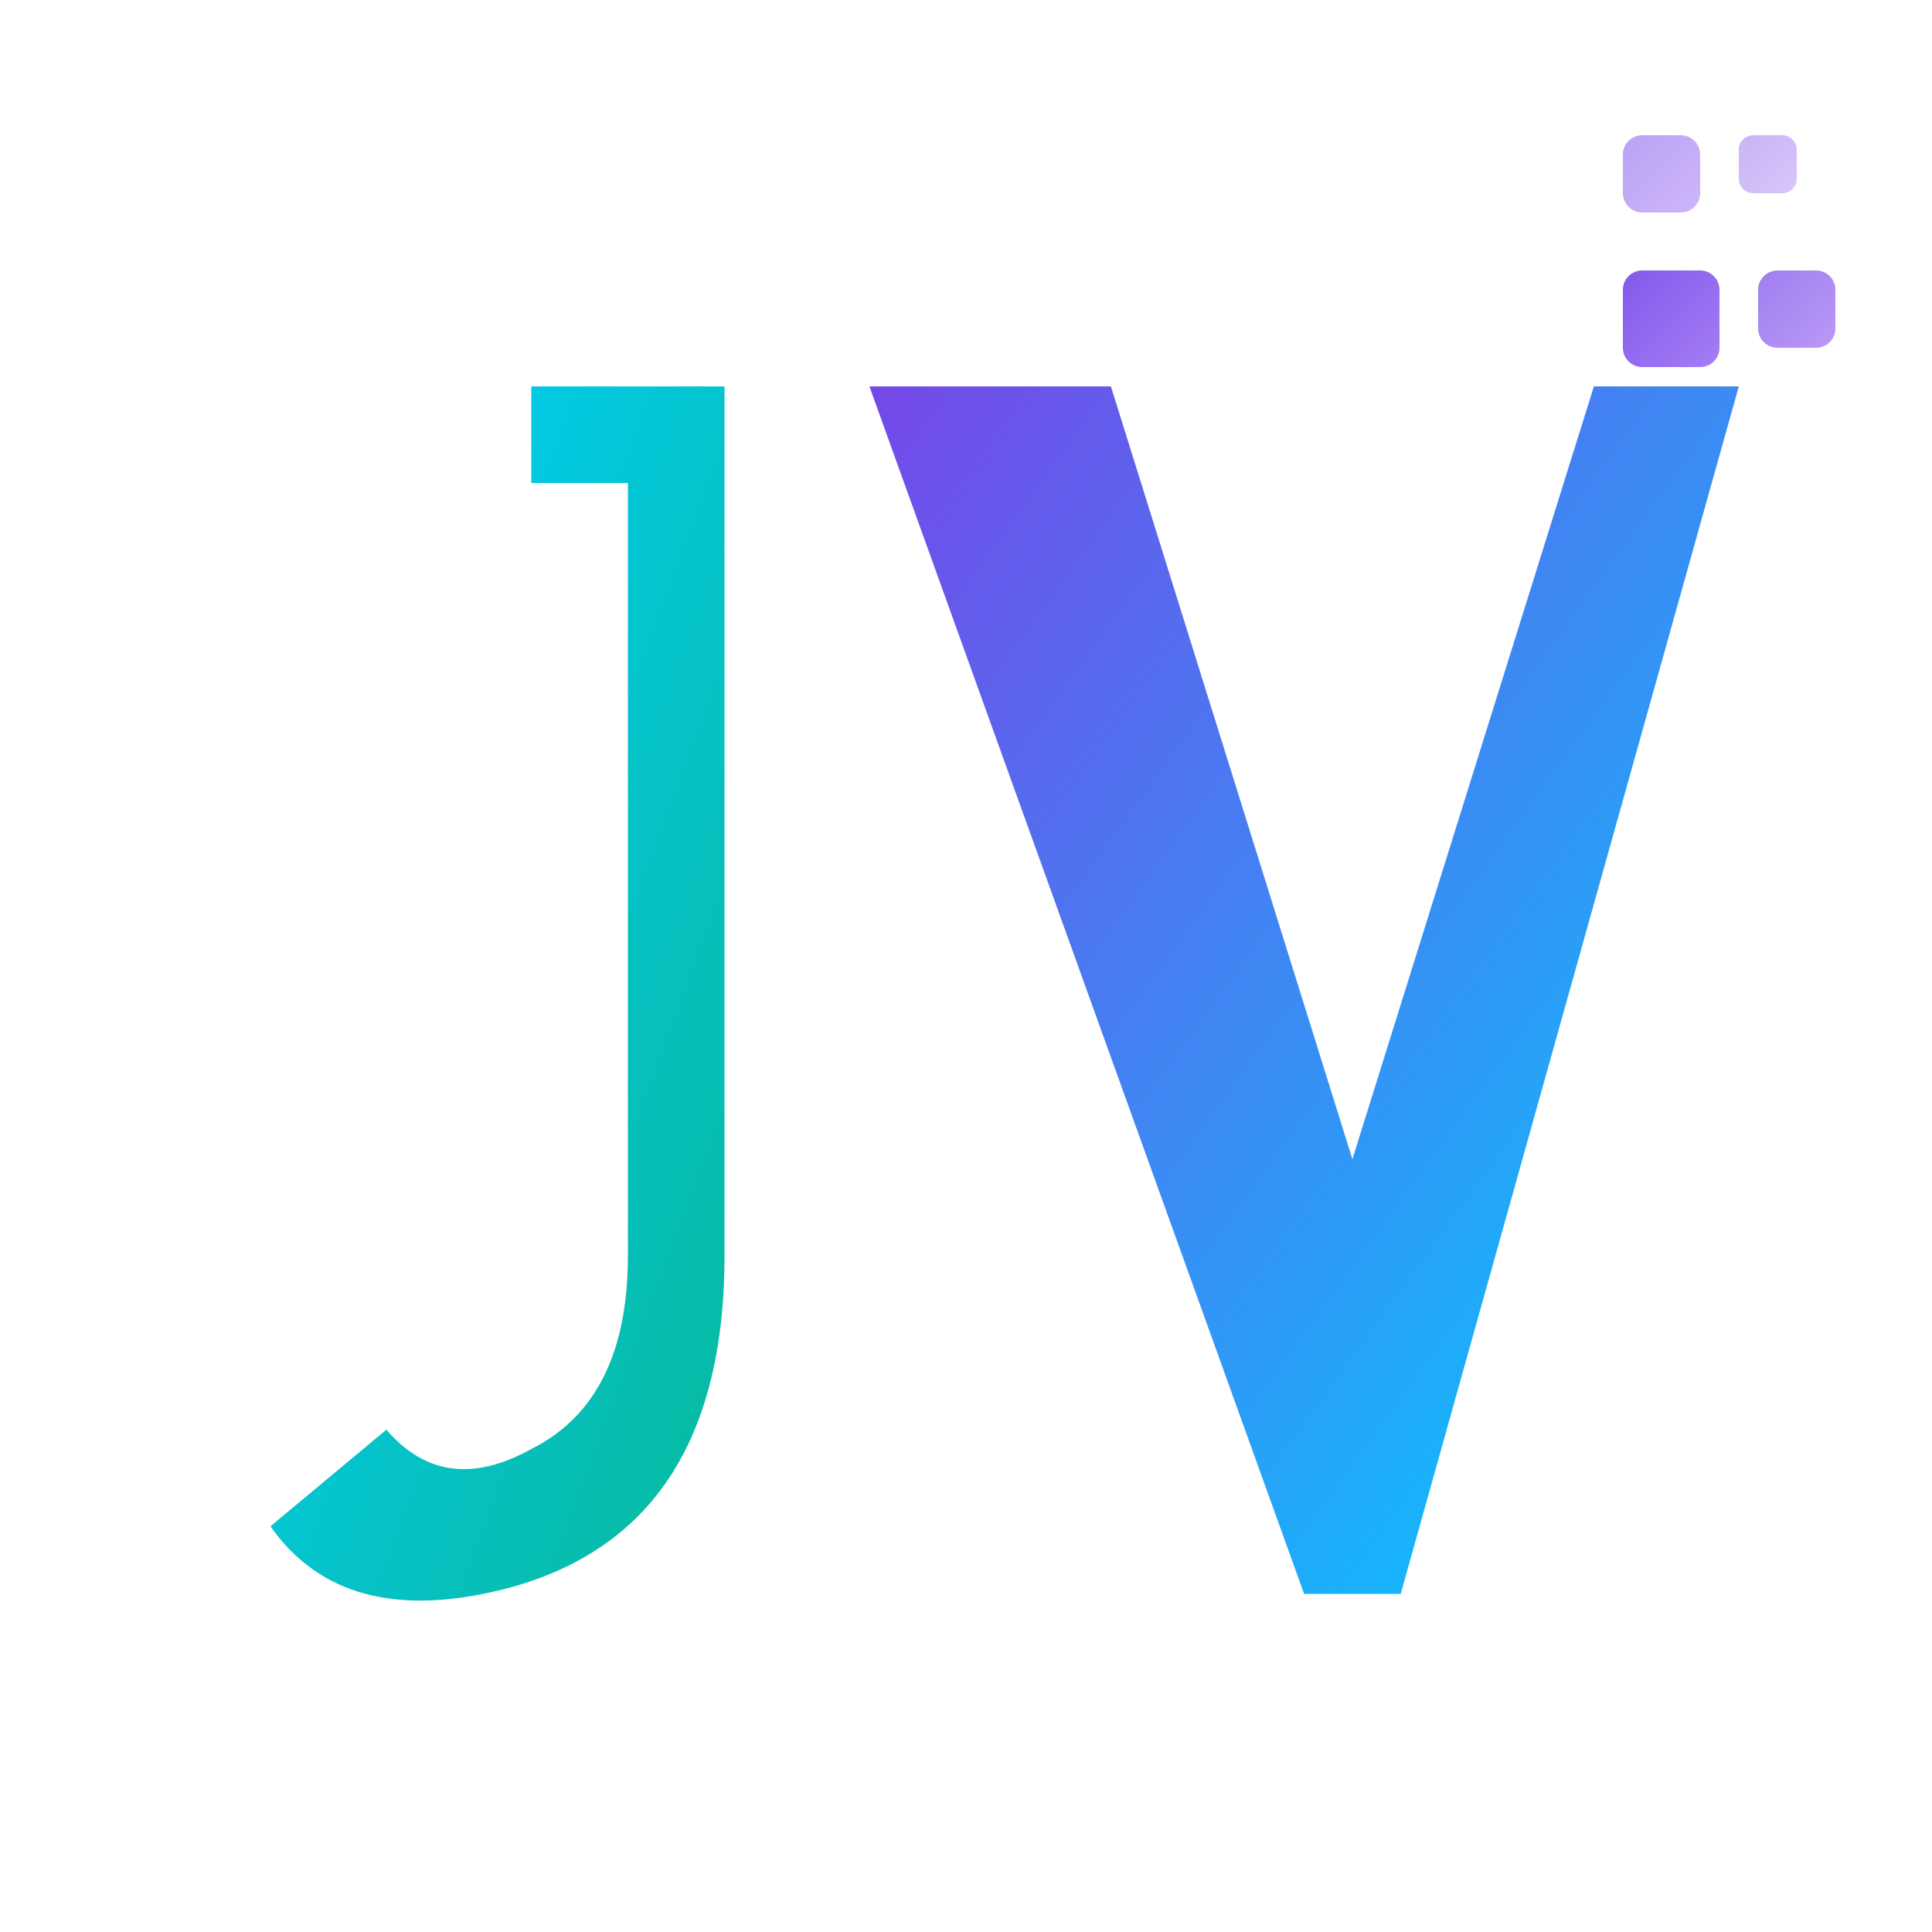
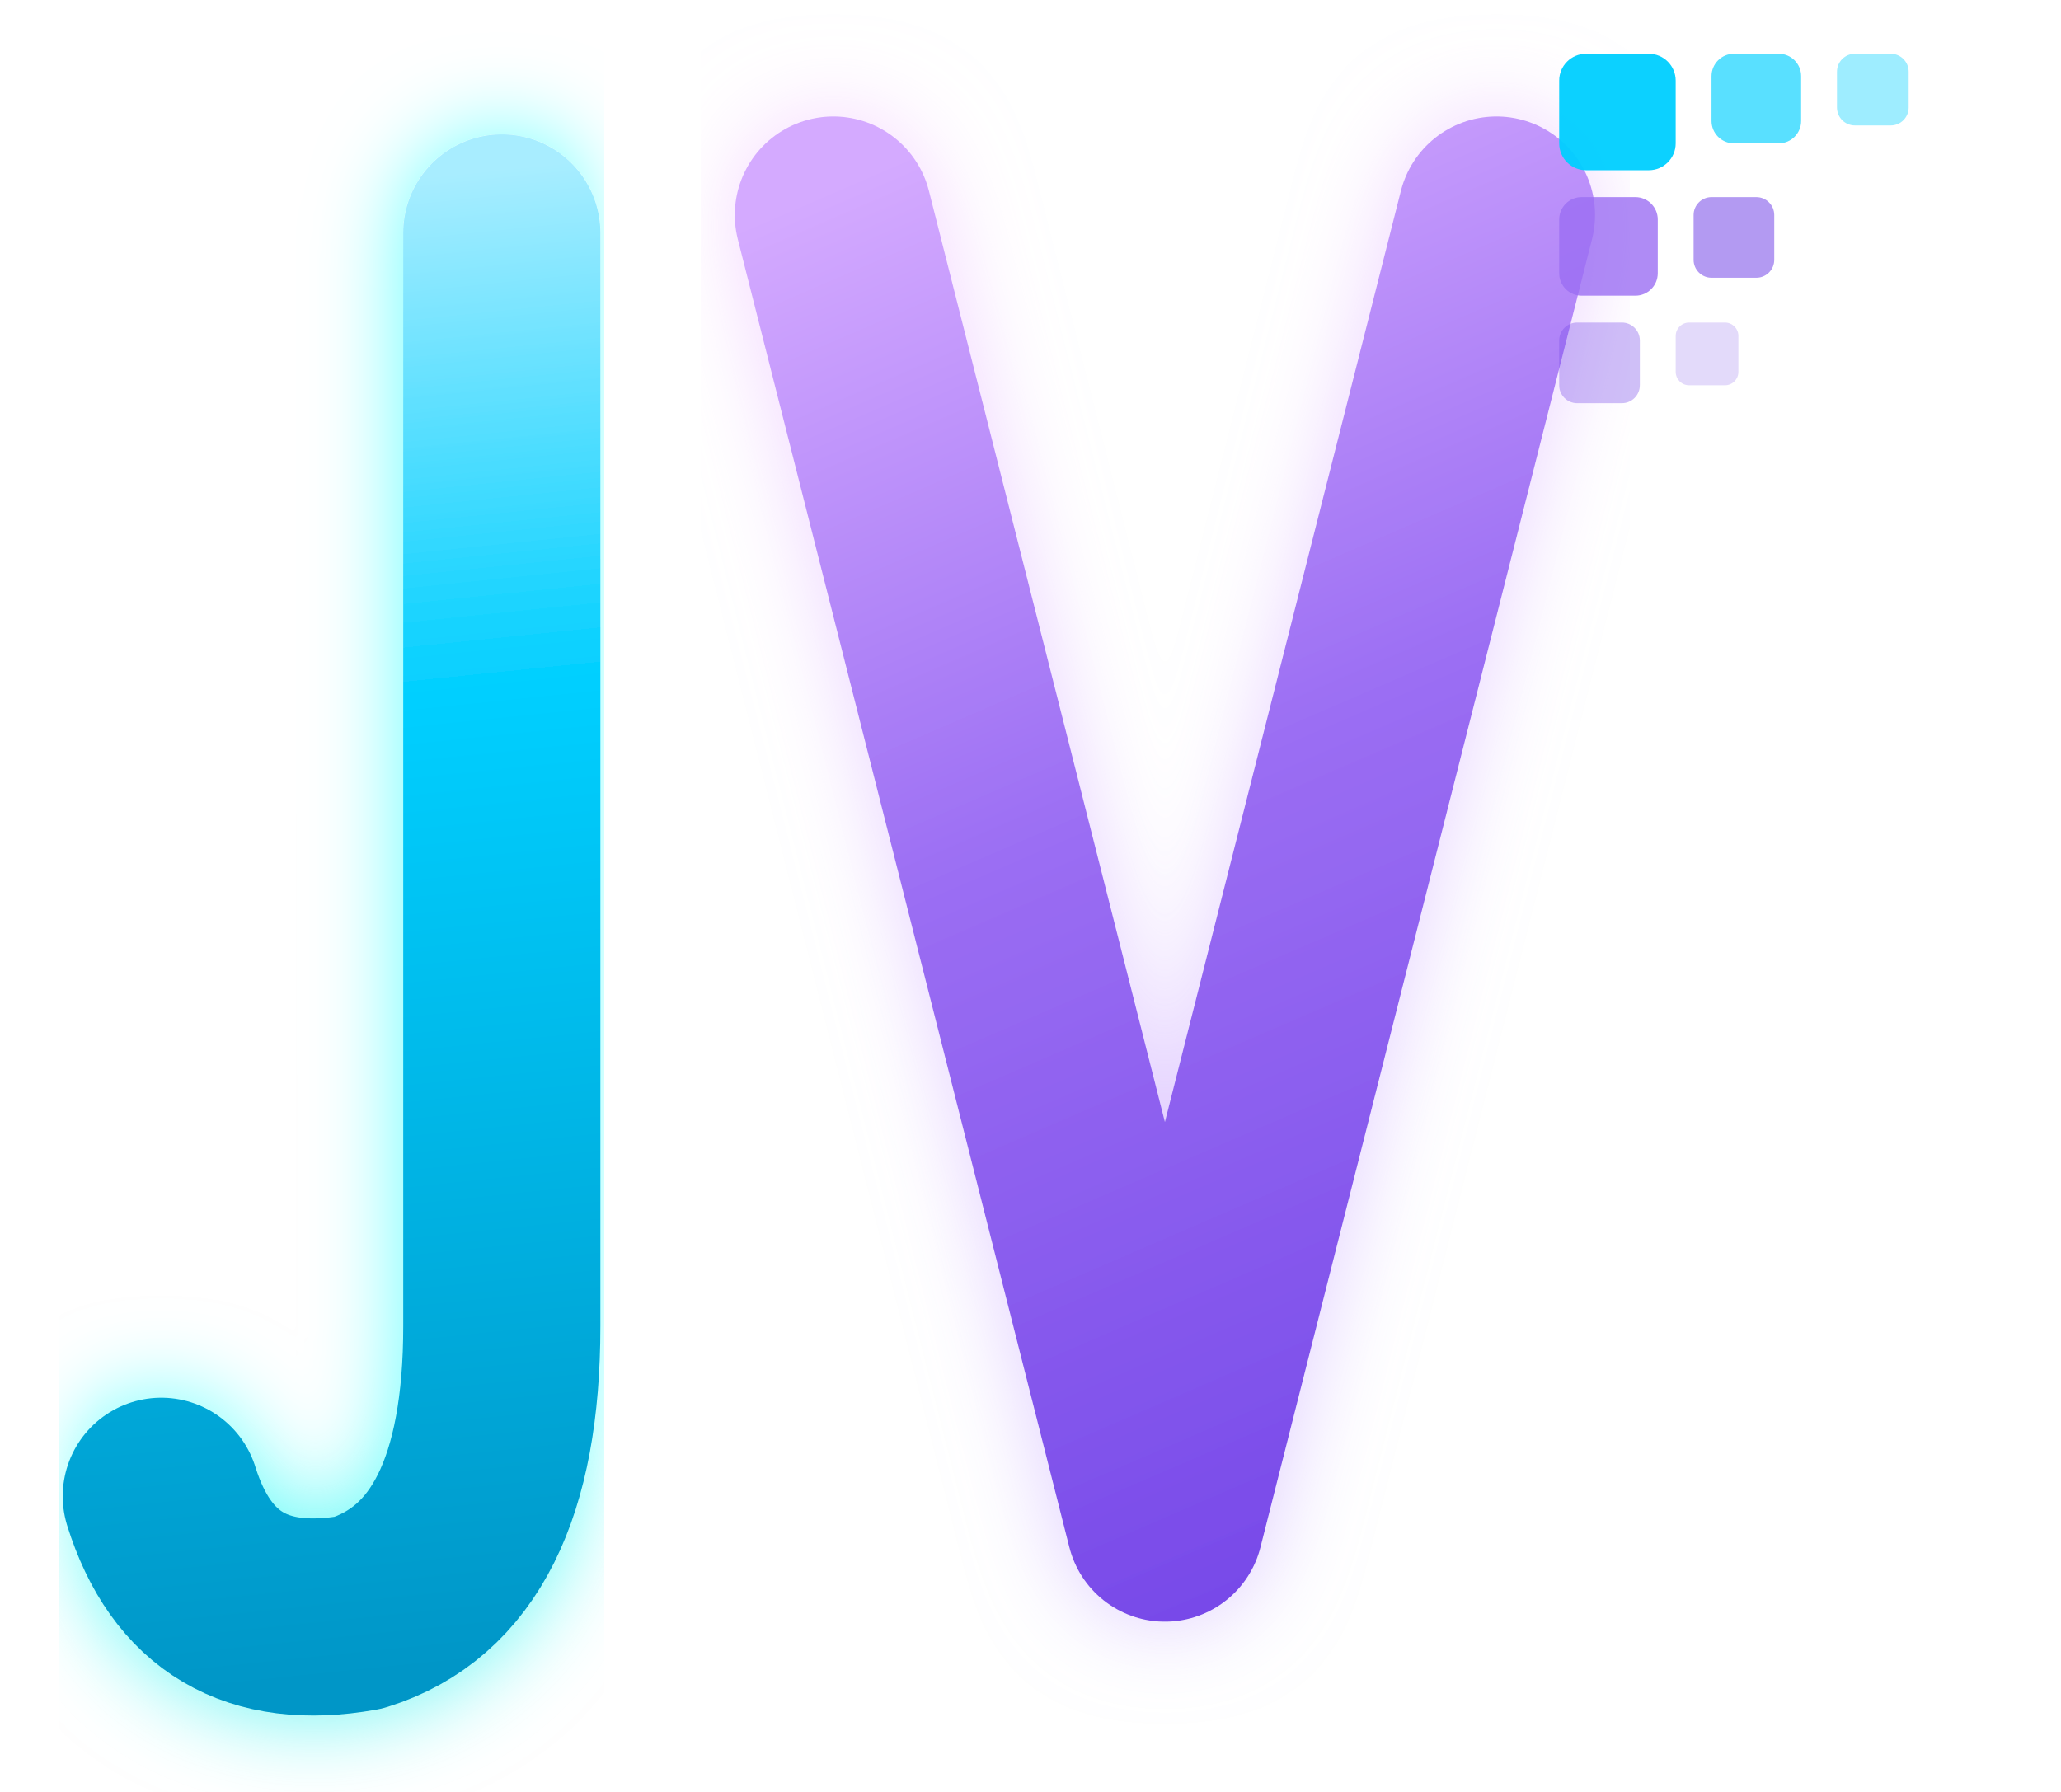
- <svg xmlns="http://www.w3.org/2000/svg" viewBox="0 0 200 200" fill="none">
+ <svg xmlns="http://www.w3.org/2000/svg" viewBox="0 0 230 200" fill="none">
  <defs>
-     <linearGradient id="jGrad" x1="0%" y1="0%" x2="100%" y2="100%">
-       <stop offset="0%" stop-color="#00CFFF" />
-       <stop offset="100%" stop-color="#08B99D" />
+     <linearGradient id="jGrad" x1="45" y1="20" x2="62" y2="185" gradientUnits="userSpaceOnUse">
+       <stop offset="0%" stop-color="#A8EDFF" />
+       <stop offset="35%" stop-color="#00CFFF" />
+       <stop offset="100%" stop-color="#0096C7" />
    </linearGradient>
-     <linearGradient id="vGrad" x1="0%" y1="0%" x2="100%" y2="100%">
-       <stop offset="0%" stop-color="#7547E8" />
-       <stop offset="100%" stop-color="#00CFFF" />
+     <linearGradient id="vGrad" x1="95" y1="20" x2="162" y2="175" gradientUnits="userSpaceOnUse">
+       <stop offset="0%" stop-color="#D4AAFF" />
+       <stop offset="45%" stop-color="#9B6EF3" />
+       <stop offset="100%" stop-color="#7547E8" />
    </linearGradient>
-     <linearGradient id="pixelGrad" x1="0%" y1="0%" x2="100%" y2="100%">
-       <stop offset="0%" stop-color="#7547E8" />
-       <stop offset="100%" stop-color="#9b6ef3" />
-     </linearGradient>
+     <filter id="jGlow" x="-30%" y="-20%" width="160%" height="140%">
+       <feGaussianBlur in="SourceGraphic" stdDeviation="5" result="blur" />
+       <feColorMatrix in="blur" type="matrix" values="0 0 0 0 0                 0.7 0.9 1 0 0                 0 0.8 1 0 0                 0 0 0 0.6 0" result="coloredBlur" />
+       <feMerge>
+         <feMergeNode in="coloredBlur" />
+         <feMergeNode in="SourceGraphic" />
+       </feMerge>
+     </filter>
+     <filter id="vGlow" x="-20%" y="-20%" width="140%" height="140%">
+       <feGaussianBlur in="SourceGraphic" stdDeviation="5" result="blur" />
+       <feColorMatrix in="blur" type="matrix" values="0.4 0 0.6 0 0                 0 0 0.5 0 0                 0.8 0 1 0 0                 0 0 0 0.6 0" result="coloredBlur" />
+       <feMerge>
+         <feMergeNode in="coloredBlur" />
+         <feMergeNode in="SourceGraphic" />
+       </feMerge>
+     </filter>
  </defs>
-   <path d="M55 40 L75 40 L75 130 Q75 160 50 165 Q35 168 28 158 L40 148 Q46 155 55 150 Q65 145 65 130 L65 50 L55 50 Z" fill="url(#jGrad)" />
-   <path d="M90 40 L115 40 L140 120 L165 40 L180 40 L145 165 L135 165 Z" fill="url(#vGrad)" />
-   <rect x="168" y="28" width="10" height="10" rx="2" fill="url(#pixelGrad)" opacity="0.9" />
-   <rect x="182" y="28" width="8" height="8" rx="2" fill="url(#pixelGrad)" opacity="0.7" />
-   <rect x="168" y="14" width="8" height="8" rx="2" fill="url(#pixelGrad)" opacity="0.5" />
-   <rect x="180" y="14" width="6" height="6" rx="1.5" fill="url(#pixelGrad)" opacity="0.4" />
+   <line x1="80" y1="26" x2="32" y2="26" stroke="url(#jGrad)" stroke-width="22" stroke-linecap="round" filter="url(#jGlow)" />
+   <path d="M56 26 L56 148 Q56 175 40 180 Q23 183 18 167" stroke="url(#jGrad)" stroke-width="22" stroke-linecap="round" stroke-linejoin="round" fill="none" filter="url(#jGlow)" />
+   <path d="M93 24 L130 170 L167 24" stroke="url(#vGrad)" stroke-width="22" stroke-linecap="round" stroke-linejoin="round" fill="none" filter="url(#vGlow)" />
+   <rect x="174" y="6" width="13" height="13" rx="3" fill="#00CFFF" opacity="0.95" />
+   <rect x="191" y="6" width="10" height="10" rx="2.5" fill="#00CFFF" opacity="0.65" />
+   <rect x="205" y="6" width="8" height="8" rx="2" fill="#00CFFF" opacity="0.38" />
+   <rect x="174" y="22" width="11" height="11" rx="2.5" fill="#9B6EF3" opacity="0.80" />
+   <rect x="189" y="22" width="9" height="9" rx="2" fill="#7547E8" opacity="0.55" />
+   <rect x="174" y="36" width="9" height="9" rx="2" fill="#7547E8" opacity="0.35" />
+   <rect x="187" y="36" width="7" height="7" rx="1.5" fill="#7547E8" opacity="0.20" />
</svg>
